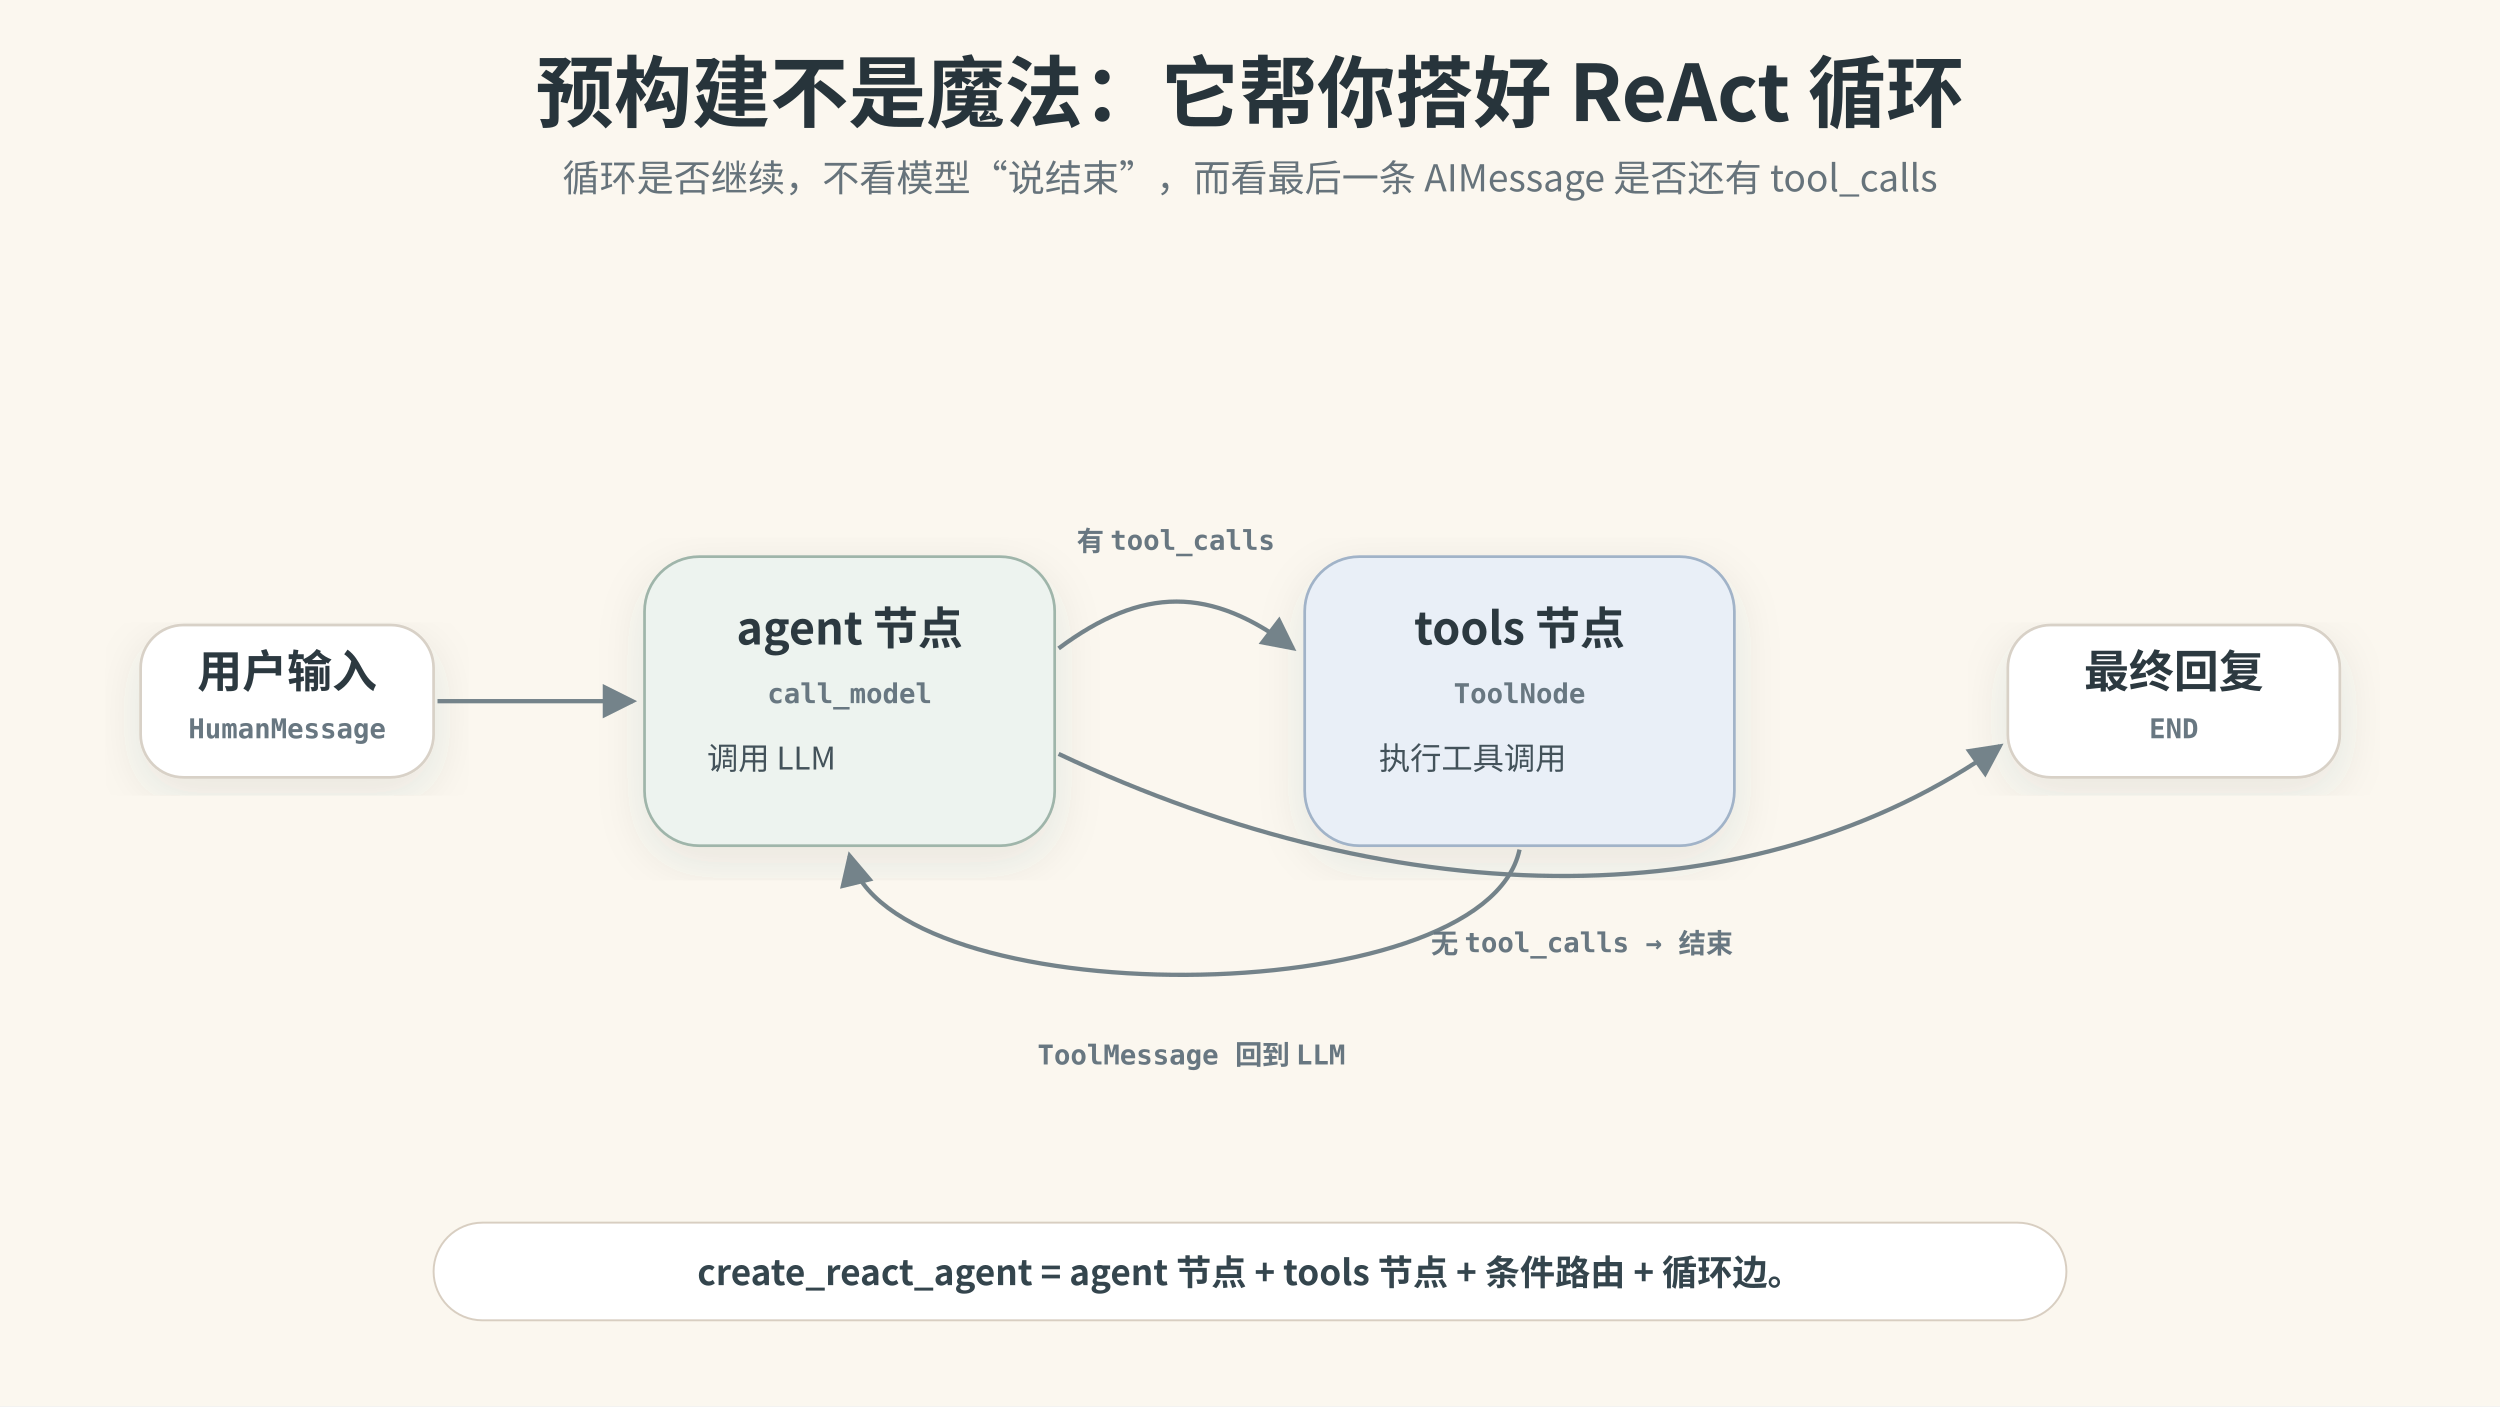
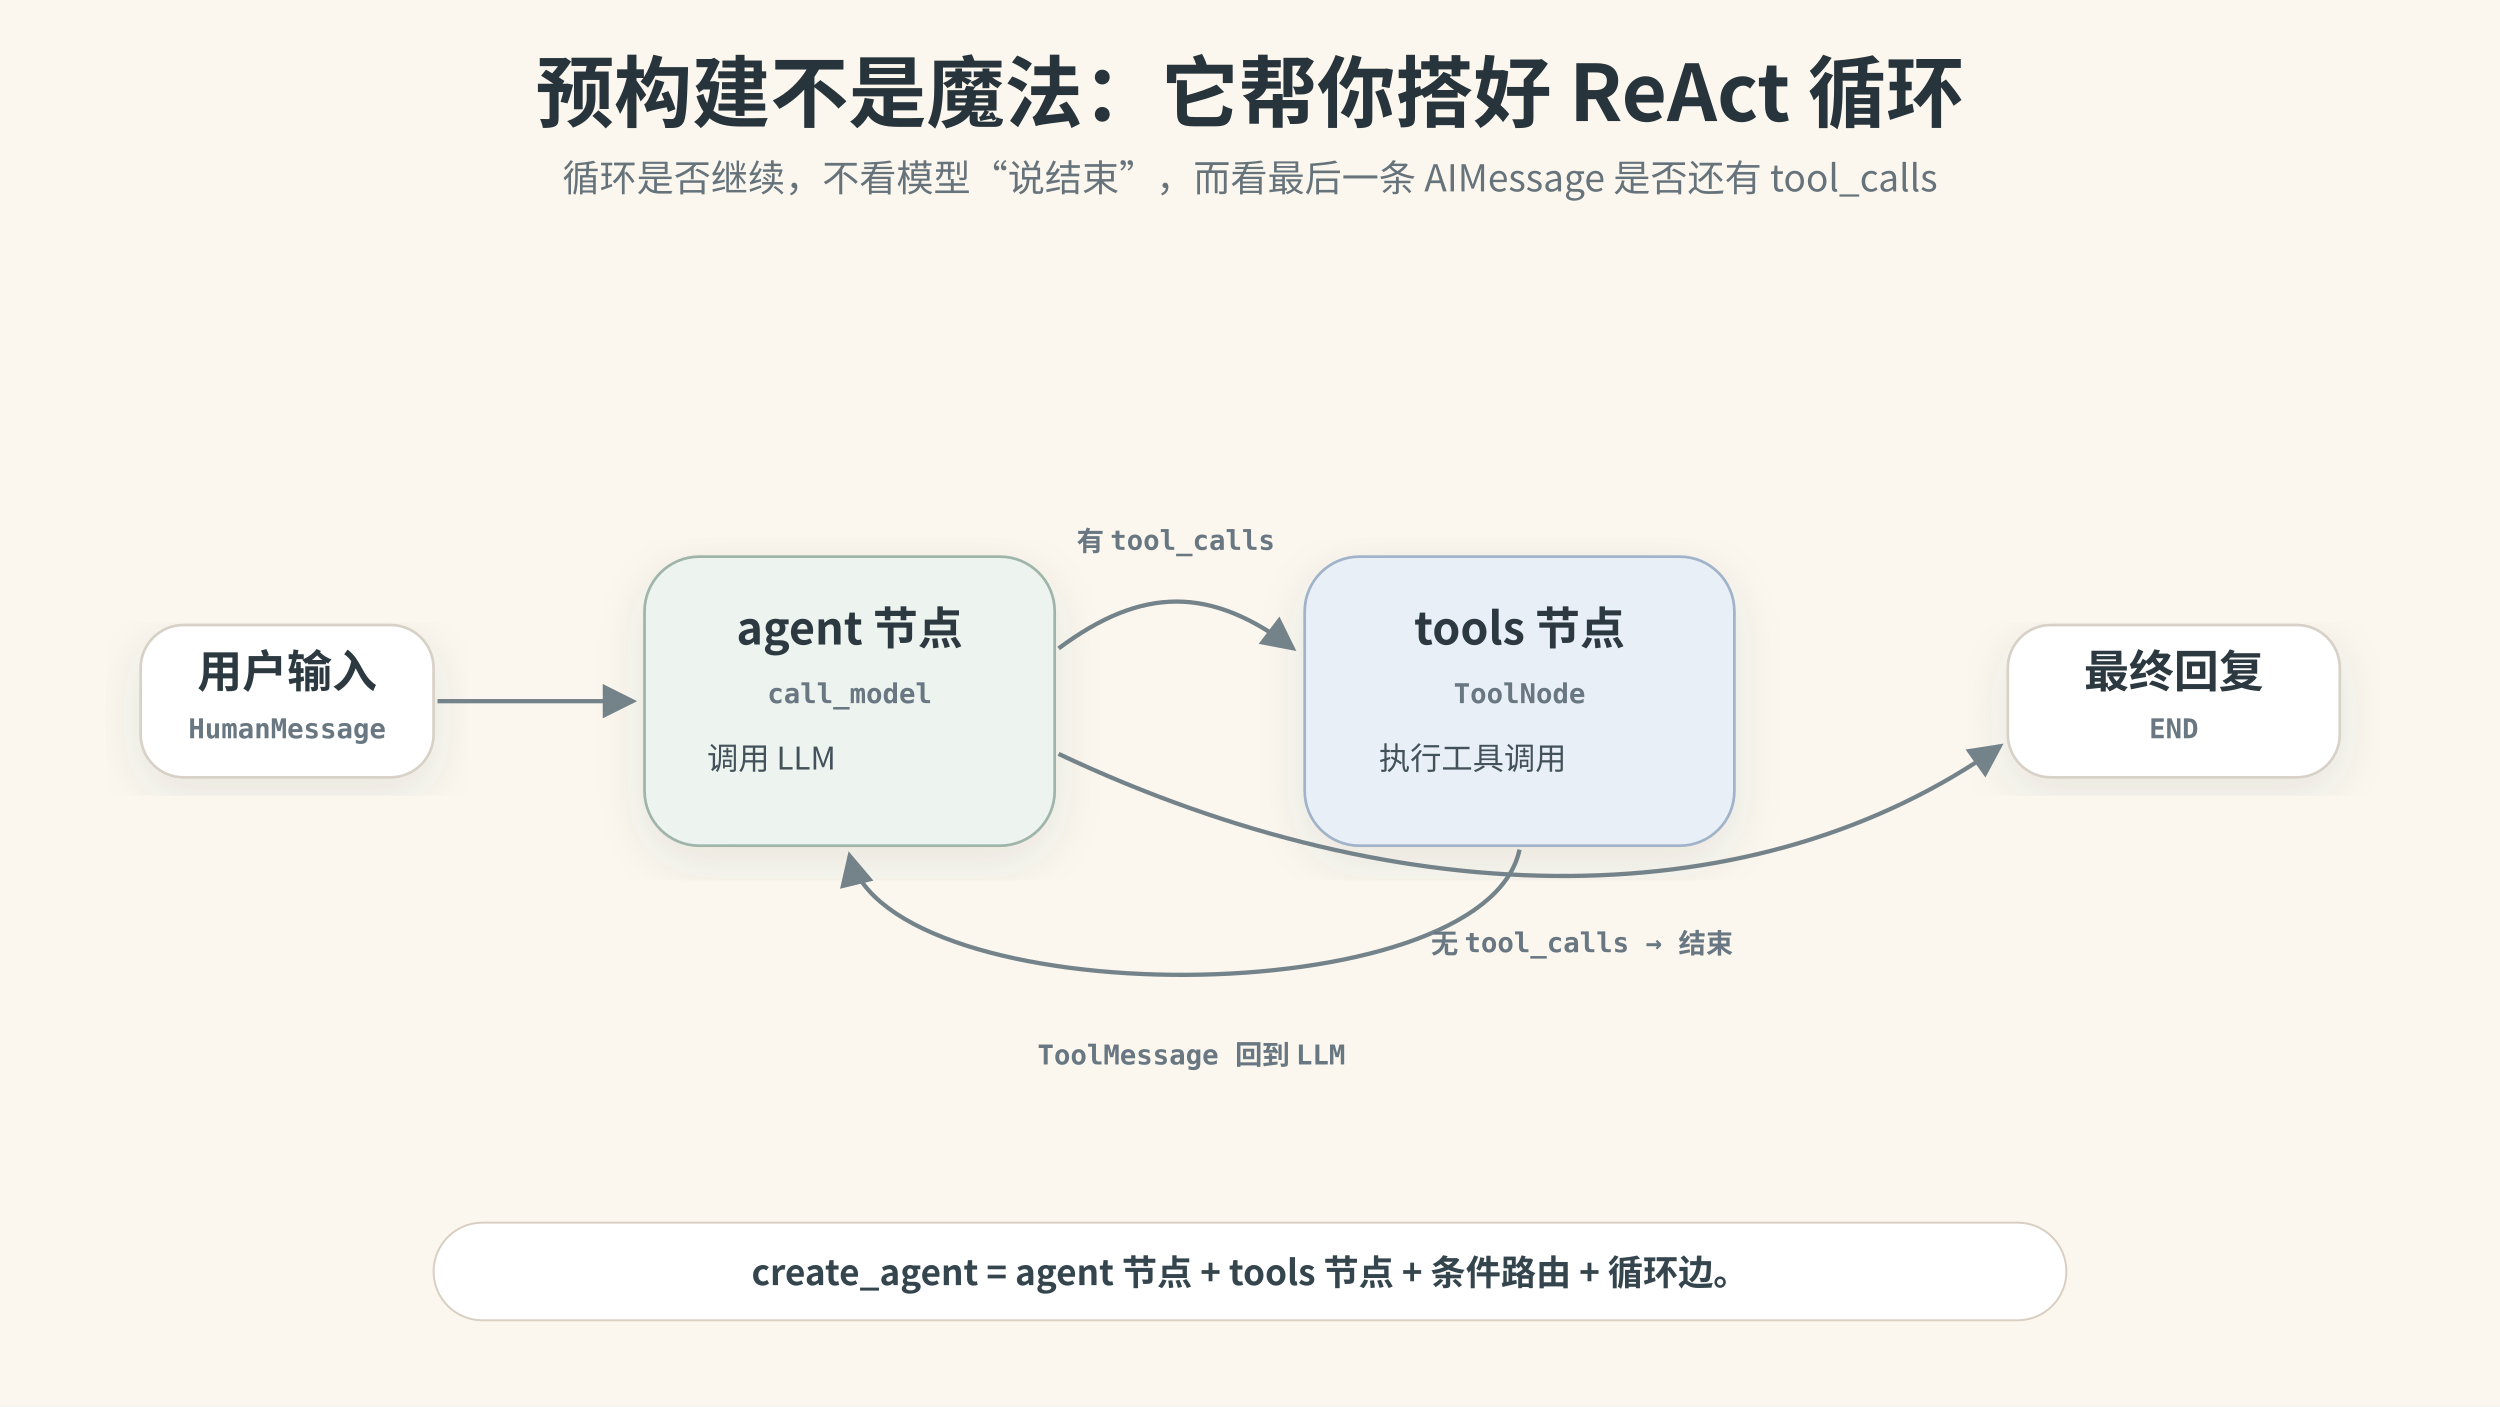
<svg xmlns="http://www.w3.org/2000/svg" width="1280" height="720" viewBox="0 0 1280 720" role="img" aria-labelledby="title desc">
  <defs>
    <filter id="shadow" x="-12%" y="-12%" width="124%" height="124%">
      <feDropShadow dx="0" dy="8" stdDeviation="12" flood-color="#3f4d55" flood-opacity="0.10" />
    </filter>
    <marker id="arrow" markerWidth="12" markerHeight="12" refX="9" refY="6" orient="auto">
      <path d="M2,2 L10,6 L2,10 Z" fill="#74838a" />
    </marker>
    <style>.bg{fill:#fbf7ef}.title{font:700 40px -apple-system,BlinkMacSystemFont,"PingFang SC","Noto Sans CJK SC",sans-serif;fill:#27343b}.sub{font:400 19px -apple-system,BlinkMacSystemFont,"PingFang SC","Noto Sans CJK SC",sans-serif;fill:#66737b}.box{filter:url(#shadow);stroke-width:1.4}.h{font:700 23px -apple-system,BlinkMacSystemFont,"PingFang SC","Noto Sans CJK SC",sans-serif;fill:#2c3940}.p{font:400 16px -apple-system,BlinkMacSystemFont,"PingFang SC","Noto Sans CJK SC",sans-serif;fill:#43525a}.api{font:600 14px ui-monospace,SFMono-Regular,Menlo,Consolas,monospace;fill:#687781}.line{stroke:#74838a;stroke-width:2.2;fill:none;marker-end:url(#arrow)}.footer{font:700 18px -apple-system,BlinkMacSystemFont,"PingFang SC","Noto Sans CJK SC",sans-serif;fill:#34454d}</style>
  </defs>
  <rect class="bg" width="1280" height="720" />
  <text class="title" x="640" y="62" text-anchor="middle">预构建不是魔法：它帮你搭好 ReAct 循环</text>
  <text class="sub" x="640" y="98" text-anchor="middle">循环是否继续，不看模型“说结束”，而看最后一条 AIMessage 是否还有 tool_calls</text>
  <rect class="box" x="72" y="320" width="150" height="78" rx="22" fill="#ffffff" stroke="#d8d1c7" />
  <text class="h" x="147" y="352" text-anchor="middle">用户输入</text>
  <text class="api" x="147" y="378" text-anchor="middle">HumanMessage</text>
  <rect class="box" x="330" y="285" width="210" height="148" rx="28" fill="#edf3ef" stroke="#9fb5aa" />
  <text class="h" x="435" y="330" text-anchor="middle">agent 节点</text>
  <text class="api" x="435" y="360" text-anchor="middle">call_model</text>
  <text class="p" x="362" y="394">调用 LLM</text>
  <rect class="box" x="668" y="285" width="220" height="148" rx="28" fill="#e9eff7" stroke="#a1b3c8" />
  <text class="h" x="778" y="330" text-anchor="middle">tools 节点</text>
  <text class="api" x="778" y="360" text-anchor="middle">ToolNode</text>
  <text class="p" x="706" y="394">执行工具调用</text>
  <rect class="box" x="1028" y="320" width="170" height="78" rx="22" fill="#ffffff" stroke="#d8d1c7" />
  <text class="h" x="1113" y="352" text-anchor="middle">最终回复</text>
  <text class="api" x="1113" y="378" text-anchor="middle">END</text>
  <path class="line" d="M224 359 H324" />
  <path class="line" d="M542 332 C585 300, 620 300, 662 332" />
  <text class="api" x="602" y="282" text-anchor="middle">有 tool_calls</text>
  <path class="line" d="M778 435 C760 520, 455 520, 435 438" />
  <text class="api" x="610" y="545" text-anchor="middle">ToolMessage 回到 LLM</text>
  <path class="line" d="M542 386 C720 470, 900 470, 1024 382" />
  <text class="api" x="810" y="488" text-anchor="middle">无 tool_calls → 结束</text>
  <rect x="222" y="626" width="836" height="50" rx="25" fill="#ffffff" stroke="#d8cec1" />
-   <text class="footer" x="640" y="658" text-anchor="middle">create_react_agent = agent 节点 + tools 节点 + 条件路由 + 循环边。</text>
+   <text class="footer" x="640" y="658" text-anchor="middle">create_agent = agent 节点 + tools 节点 + 条件路由 + 循环边。</text>
</svg>
